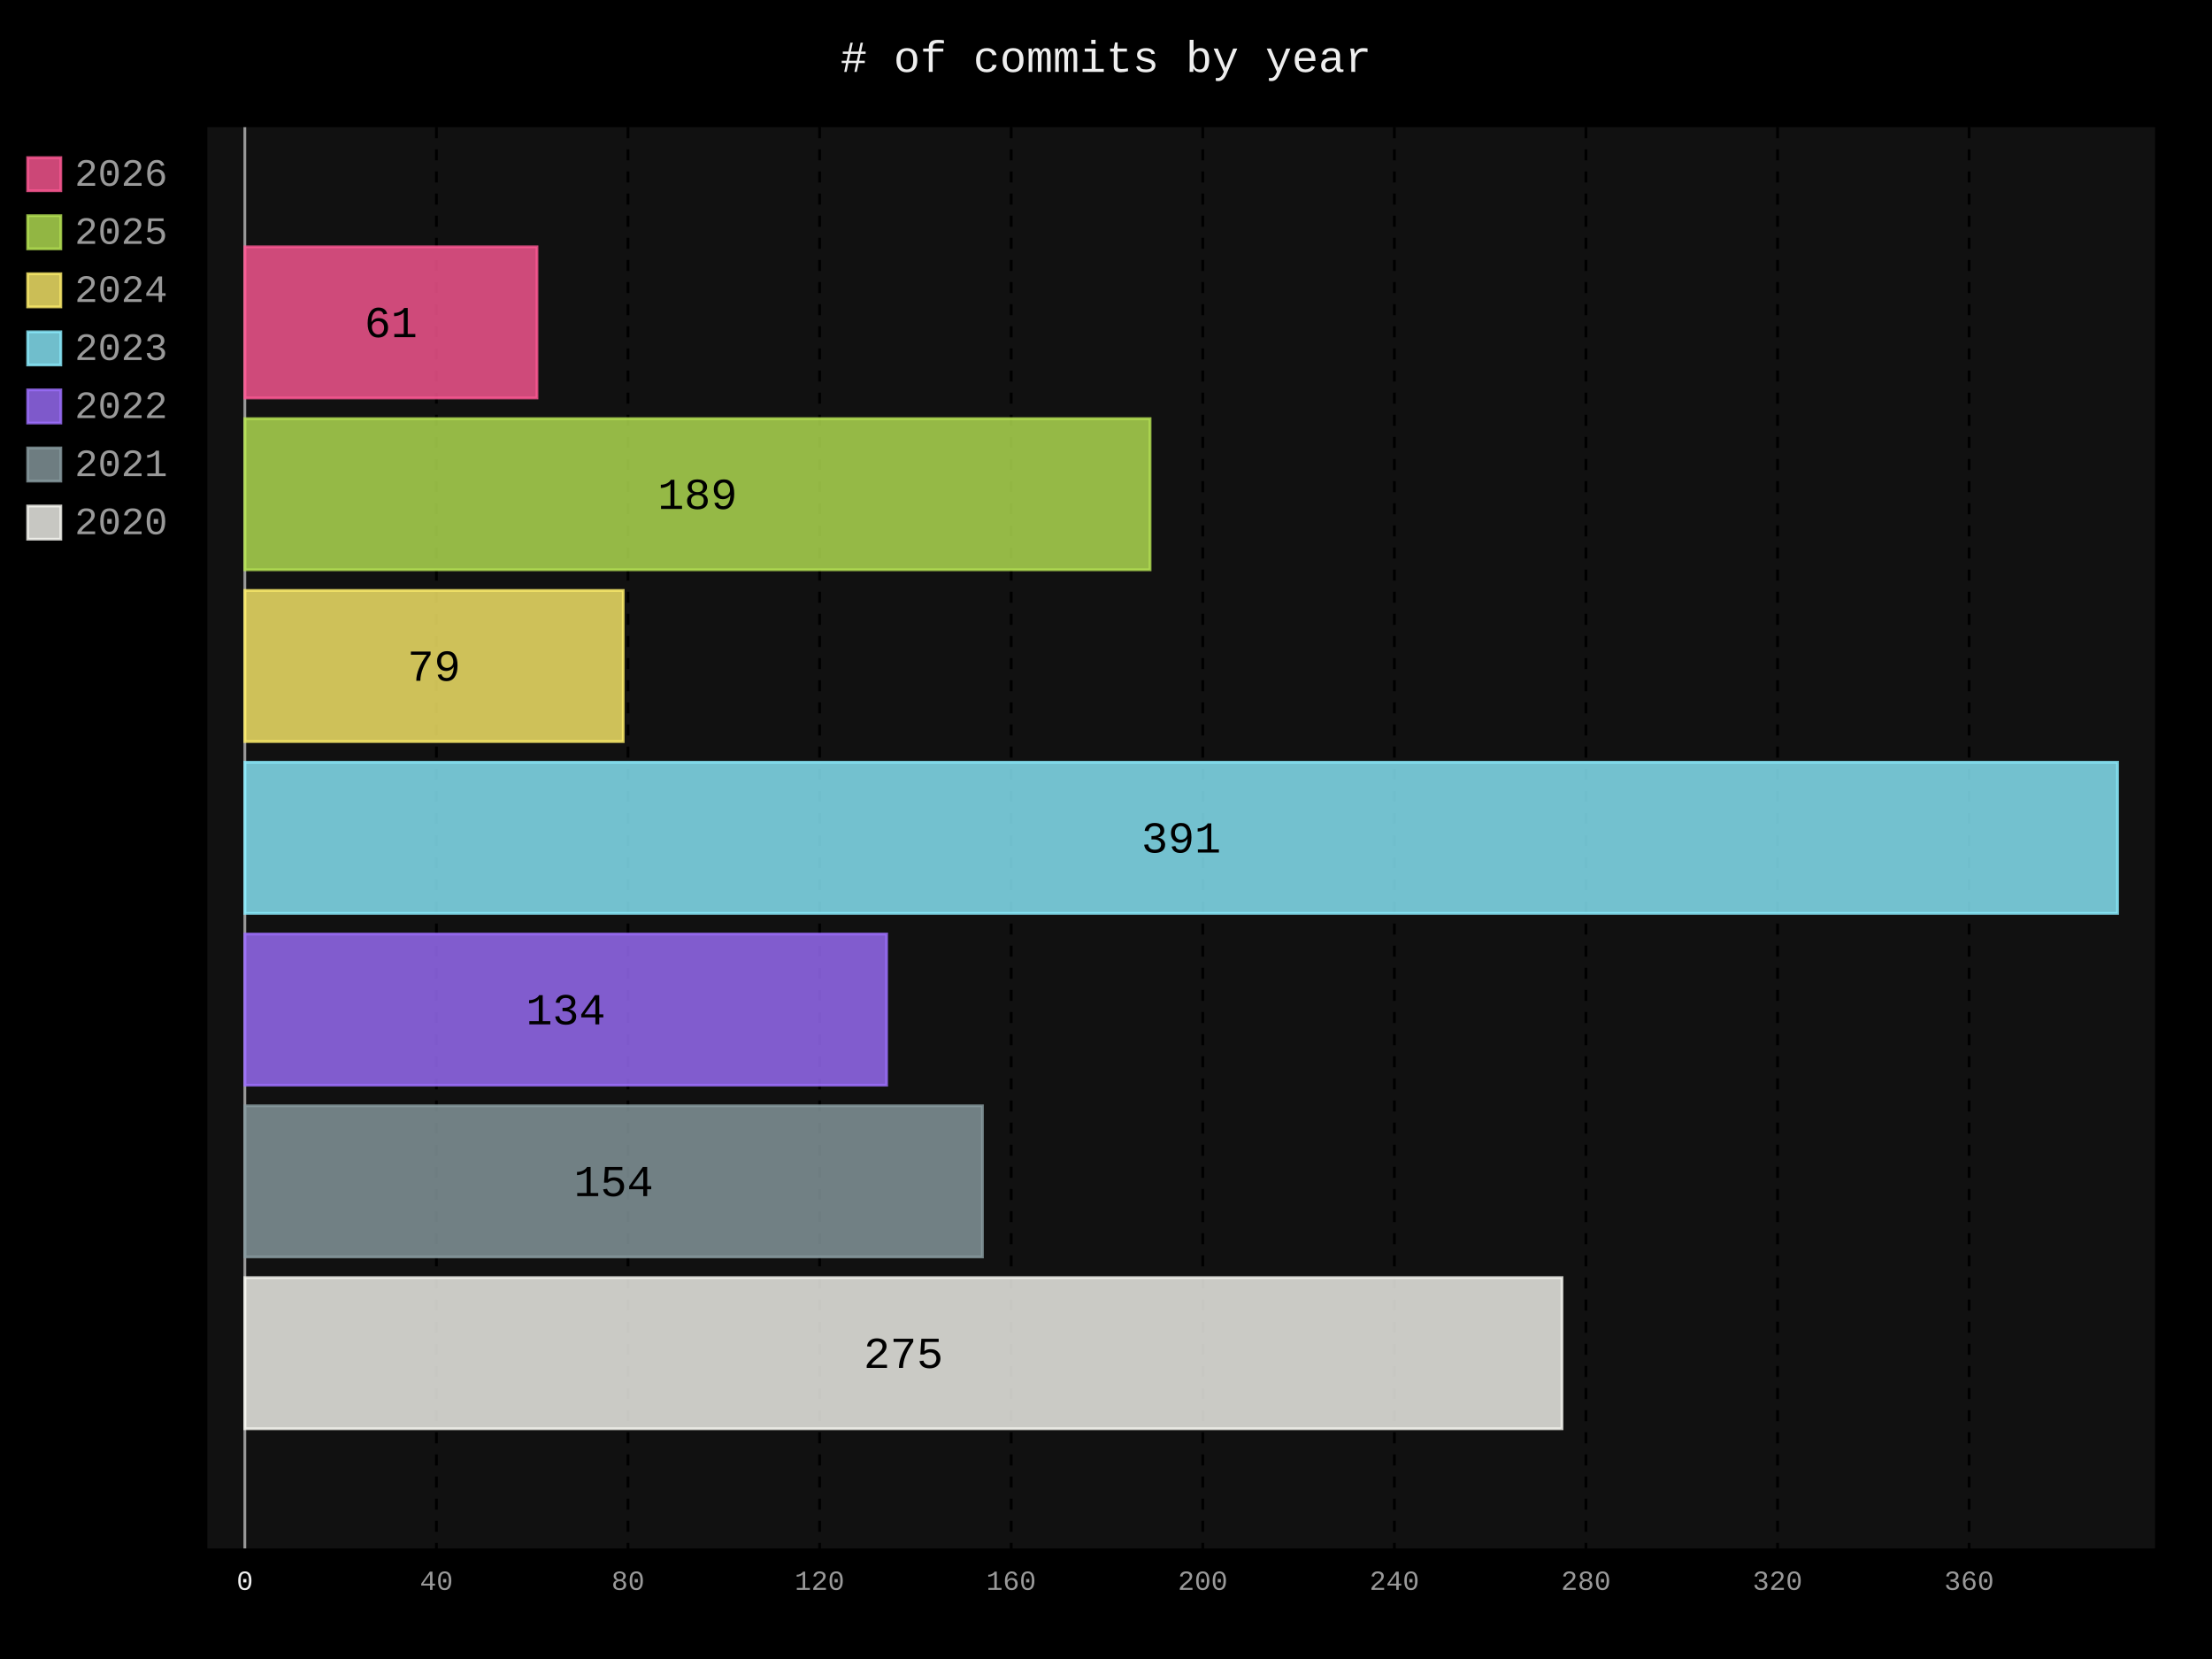
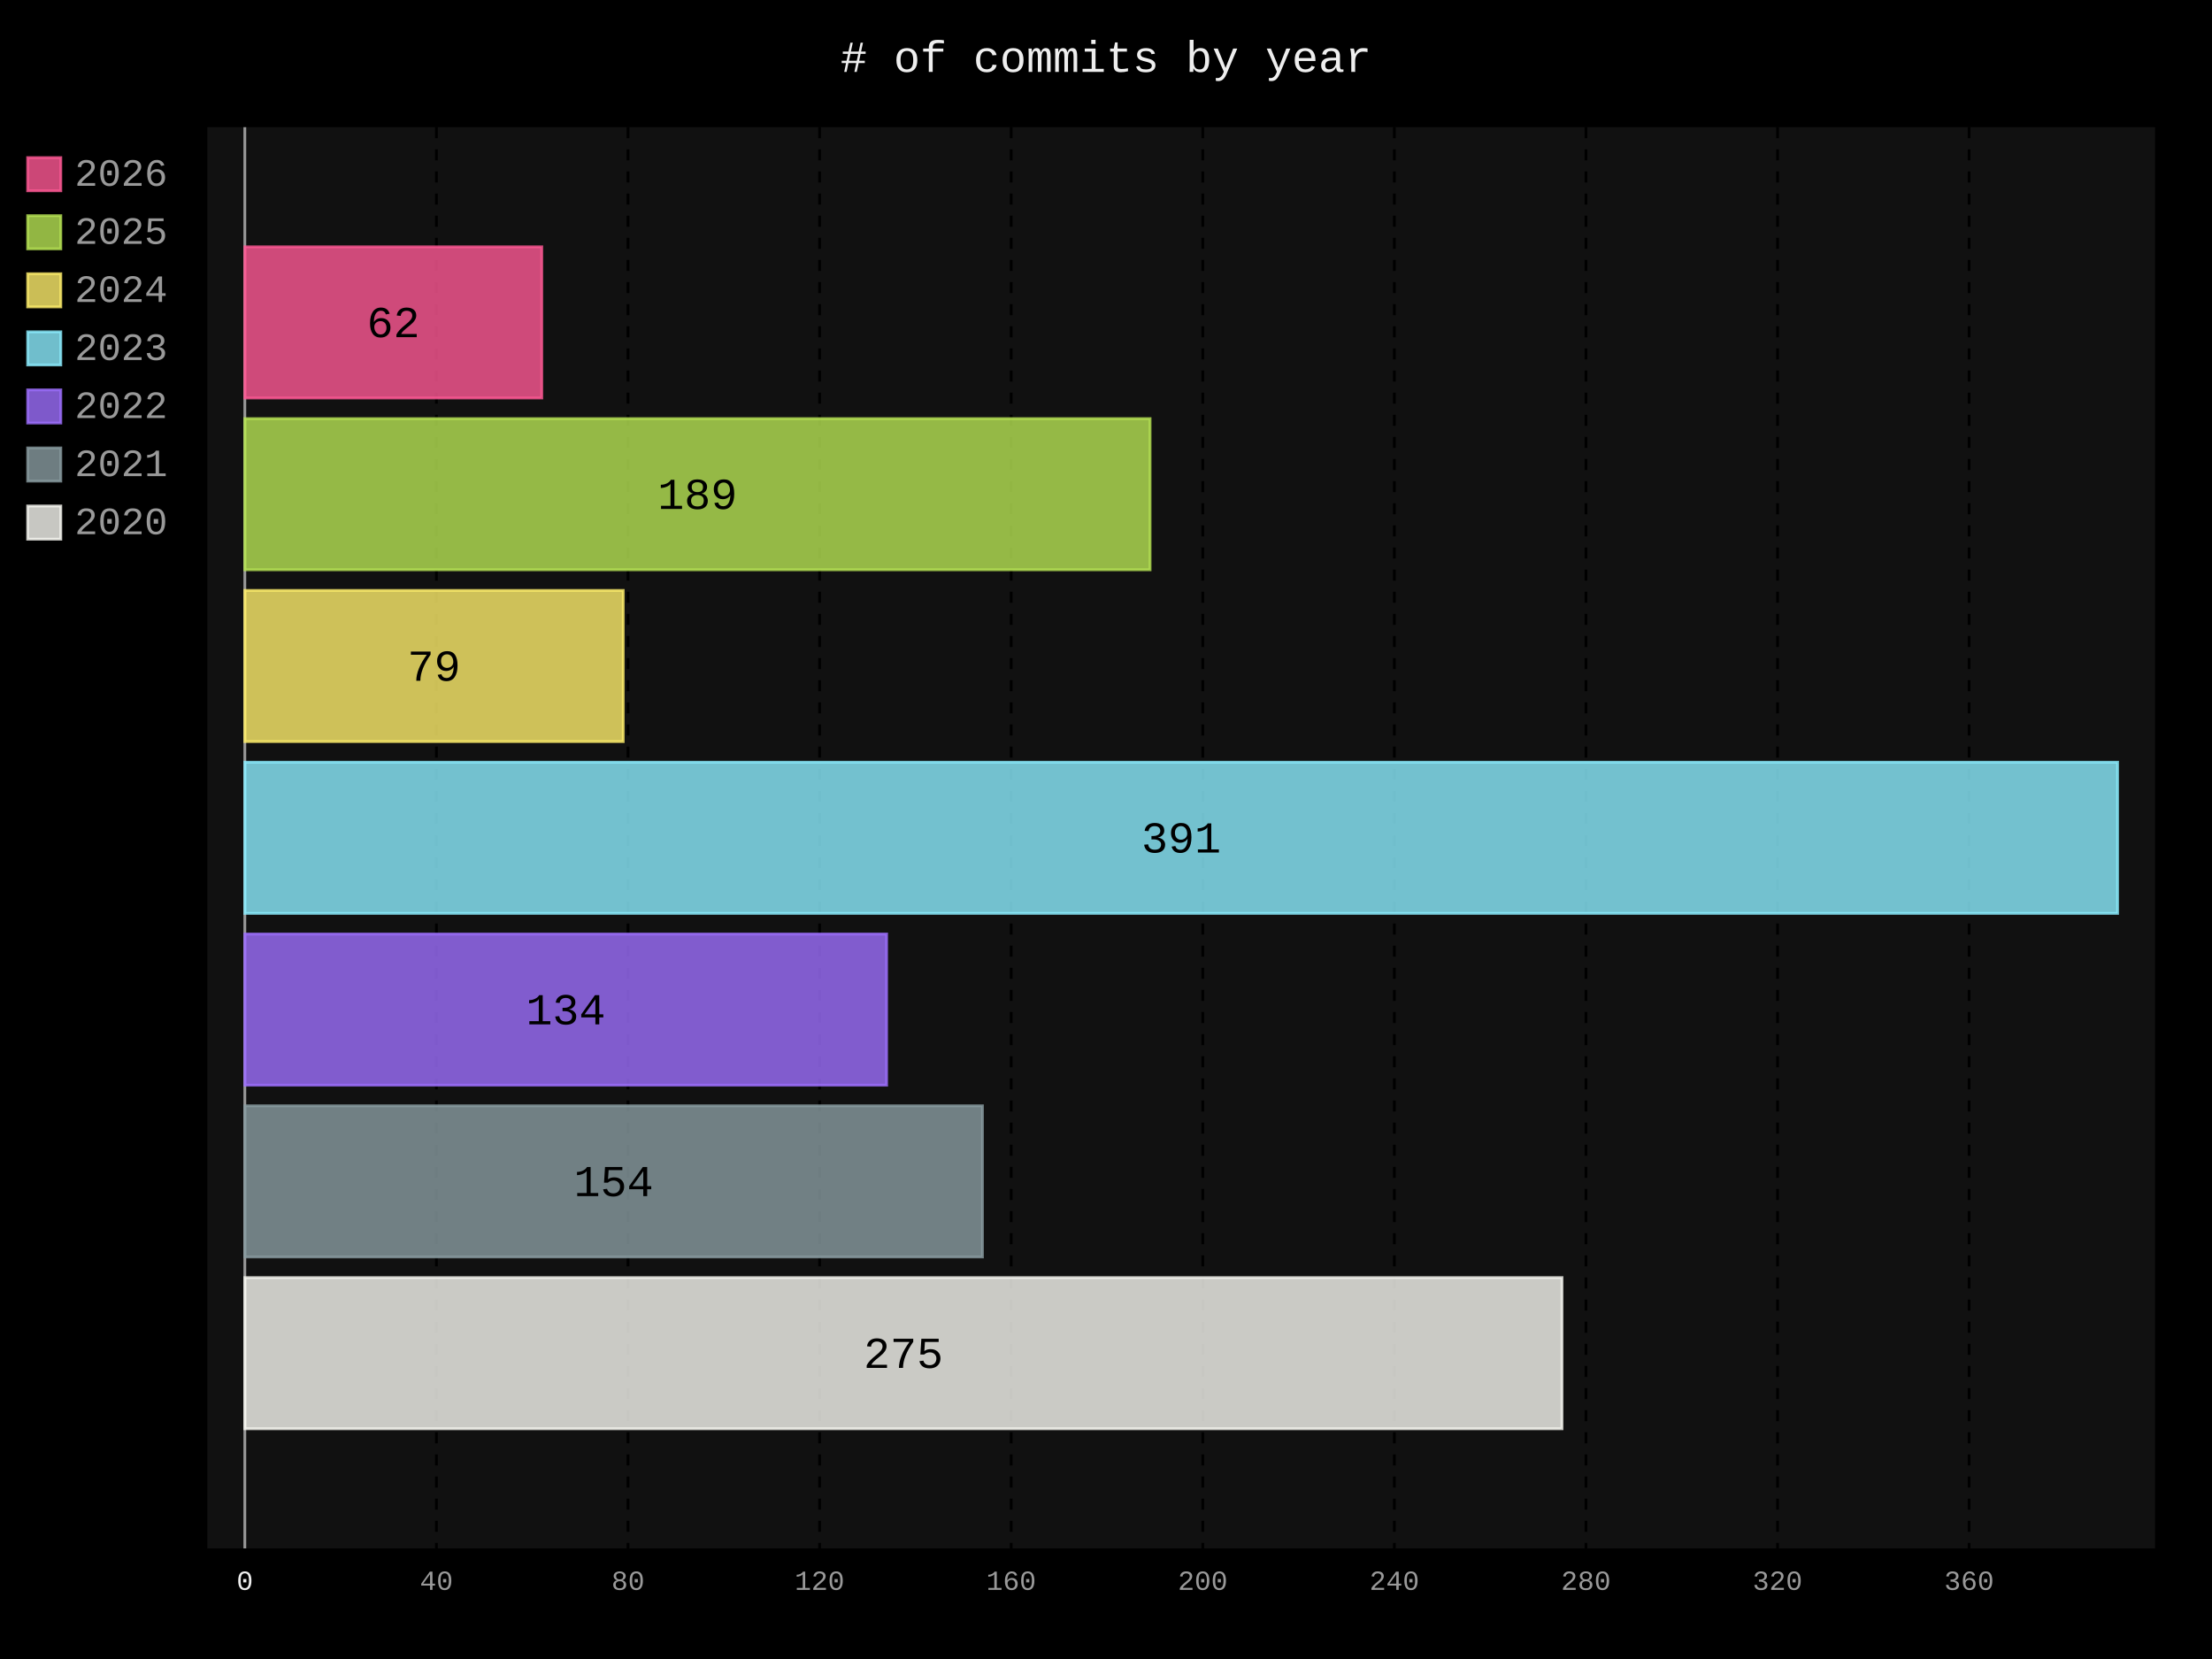
- <svg xmlns="http://www.w3.org/2000/svg" id="chart-dc734e1f-1779-452c-9359-4b856348f649" class="pygal-chart" viewBox="0 0 800 600">
+ <svg xmlns="http://www.w3.org/2000/svg" id="chart-ca6172a0-13ba-471e-93ae-b0b0cc14550b" class="pygal-chart" viewBox="0 0 800 600">
  <defs>
-     <style type="text/css">#chart-dc734e1f-1779-452c-9359-4b856348f649{-webkit-user-select:none;-webkit-font-smoothing:antialiased;font-family:Consolas,"Liberation Mono",Menlo,Courier,monospace}#chart-dc734e1f-1779-452c-9359-4b856348f649 .title{font-family:Consolas,"Liberation Mono",Menlo,Courier,monospace;font-size:16px}#chart-dc734e1f-1779-452c-9359-4b856348f649 .legends .legend text{font-family:Consolas,"Liberation Mono",Menlo,Courier,monospace;font-size:14px}#chart-dc734e1f-1779-452c-9359-4b856348f649 .axis text{font-family:Consolas,"Liberation Mono",Menlo,Courier,monospace;font-size:10px}#chart-dc734e1f-1779-452c-9359-4b856348f649 .axis text.major{font-family:Consolas,"Liberation Mono",Menlo,Courier,monospace;font-size:10px}#chart-dc734e1f-1779-452c-9359-4b856348f649 .text-overlay text.value{font-family:Consolas,"Liberation Mono",Menlo,Courier,monospace;font-size:16px}#chart-dc734e1f-1779-452c-9359-4b856348f649 .text-overlay text.label{font-family:Consolas,"Liberation Mono",Menlo,Courier,monospace;font-size:10px}#chart-dc734e1f-1779-452c-9359-4b856348f649 .tooltip{font-family:Consolas,"Liberation Mono",Menlo,Courier,monospace;font-size:14px}#chart-dc734e1f-1779-452c-9359-4b856348f649 text.no_data{font-family:Consolas,"Liberation Mono",Menlo,Courier,monospace;font-size:64px}
- #chart-dc734e1f-1779-452c-9359-4b856348f649{background-color:black}#chart-dc734e1f-1779-452c-9359-4b856348f649 path,#chart-dc734e1f-1779-452c-9359-4b856348f649 line,#chart-dc734e1f-1779-452c-9359-4b856348f649 rect,#chart-dc734e1f-1779-452c-9359-4b856348f649 circle{-webkit-transition:250ms;-moz-transition:250ms;transition:250ms}#chart-dc734e1f-1779-452c-9359-4b856348f649 .graph &gt; .background{fill:black}#chart-dc734e1f-1779-452c-9359-4b856348f649 .plot &gt; .background{fill:#111}#chart-dc734e1f-1779-452c-9359-4b856348f649 .graph{fill:#999}#chart-dc734e1f-1779-452c-9359-4b856348f649 text.no_data{fill:#eee}#chart-dc734e1f-1779-452c-9359-4b856348f649 .title{fill:#eee}#chart-dc734e1f-1779-452c-9359-4b856348f649 .legends .legend text{fill:#999}#chart-dc734e1f-1779-452c-9359-4b856348f649 .legends .legend:hover text{fill:#eee}#chart-dc734e1f-1779-452c-9359-4b856348f649 .axis .line{stroke:#eee}#chart-dc734e1f-1779-452c-9359-4b856348f649 .axis .guide.line{stroke:#555}#chart-dc734e1f-1779-452c-9359-4b856348f649 .axis .major.line{stroke:#999}#chart-dc734e1f-1779-452c-9359-4b856348f649 .axis text.major{fill:#eee}#chart-dc734e1f-1779-452c-9359-4b856348f649 .axis.y .guides:hover .guide.line,#chart-dc734e1f-1779-452c-9359-4b856348f649 .line-graph .axis.x .guides:hover .guide.line,#chart-dc734e1f-1779-452c-9359-4b856348f649 .stackedline-graph .axis.x .guides:hover .guide.line,#chart-dc734e1f-1779-452c-9359-4b856348f649 .xy-graph .axis.x .guides:hover .guide.line{stroke:#eee}#chart-dc734e1f-1779-452c-9359-4b856348f649 .axis .guides:hover text{fill:#eee}#chart-dc734e1f-1779-452c-9359-4b856348f649 .reactive{fill-opacity:.8;stroke-opacity:.8;stroke-width:1}#chart-dc734e1f-1779-452c-9359-4b856348f649 .ci{stroke:#999}#chart-dc734e1f-1779-452c-9359-4b856348f649 .reactive.active,#chart-dc734e1f-1779-452c-9359-4b856348f649 .active .reactive{fill-opacity:.4;stroke-opacity:.9;stroke-width:4}#chart-dc734e1f-1779-452c-9359-4b856348f649 .ci .reactive.active{stroke-width:1.5}#chart-dc734e1f-1779-452c-9359-4b856348f649 .series text{fill:#eee}#chart-dc734e1f-1779-452c-9359-4b856348f649 .tooltip rect{fill:#111;stroke:#eee;-webkit-transition:opacity 250ms;-moz-transition:opacity 250ms;transition:opacity 250ms}#chart-dc734e1f-1779-452c-9359-4b856348f649 .tooltip .label{fill:#999}#chart-dc734e1f-1779-452c-9359-4b856348f649 .tooltip .label{fill:#999}#chart-dc734e1f-1779-452c-9359-4b856348f649 .tooltip .legend{font-size:.8em;fill:#555}#chart-dc734e1f-1779-452c-9359-4b856348f649 .tooltip .x_label{font-size:.6em;fill:#eee}#chart-dc734e1f-1779-452c-9359-4b856348f649 .tooltip .xlink{font-size:.5em;text-decoration:underline}#chart-dc734e1f-1779-452c-9359-4b856348f649 .tooltip .value{font-size:1.5em}#chart-dc734e1f-1779-452c-9359-4b856348f649 .bound{font-size:.5em}#chart-dc734e1f-1779-452c-9359-4b856348f649 .max-value{font-size:.75em;fill:#555}#chart-dc734e1f-1779-452c-9359-4b856348f649 .map-element{fill:#111;stroke:#555 !important}#chart-dc734e1f-1779-452c-9359-4b856348f649 .map-element .reactive{fill-opacity:inherit;stroke-opacity:inherit}#chart-dc734e1f-1779-452c-9359-4b856348f649 .color-0,#chart-dc734e1f-1779-452c-9359-4b856348f649 .color-0 a:visited{stroke:#ff5995;fill:#ff5995}#chart-dc734e1f-1779-452c-9359-4b856348f649 .color-1,#chart-dc734e1f-1779-452c-9359-4b856348f649 .color-1 a:visited{stroke:#b6e354;fill:#b6e354}#chart-dc734e1f-1779-452c-9359-4b856348f649 .color-2,#chart-dc734e1f-1779-452c-9359-4b856348f649 .color-2 a:visited{stroke:#feed6c;fill:#feed6c}#chart-dc734e1f-1779-452c-9359-4b856348f649 .color-3,#chart-dc734e1f-1779-452c-9359-4b856348f649 .color-3 a:visited{stroke:#8cedff;fill:#8cedff}#chart-dc734e1f-1779-452c-9359-4b856348f649 .color-4,#chart-dc734e1f-1779-452c-9359-4b856348f649 .color-4 a:visited{stroke:#9e6ffe;fill:#9e6ffe}#chart-dc734e1f-1779-452c-9359-4b856348f649 .color-5,#chart-dc734e1f-1779-452c-9359-4b856348f649 .color-5 a:visited{stroke:#899ca1;fill:#899ca1}#chart-dc734e1f-1779-452c-9359-4b856348f649 .color-6,#chart-dc734e1f-1779-452c-9359-4b856348f649 .color-6 a:visited{stroke:#f8f8f2;fill:#f8f8f2}#chart-dc734e1f-1779-452c-9359-4b856348f649 .text-overlay .color-0 text{fill:black}#chart-dc734e1f-1779-452c-9359-4b856348f649 .text-overlay .color-1 text{fill:black}#chart-dc734e1f-1779-452c-9359-4b856348f649 .text-overlay .color-2 text{fill:black}#chart-dc734e1f-1779-452c-9359-4b856348f649 .text-overlay .color-3 text{fill:black}#chart-dc734e1f-1779-452c-9359-4b856348f649 .text-overlay .color-4 text{fill:black}#chart-dc734e1f-1779-452c-9359-4b856348f649 .text-overlay .color-5 text{fill:black}#chart-dc734e1f-1779-452c-9359-4b856348f649 .text-overlay .color-6 text{fill:black}
- #chart-dc734e1f-1779-452c-9359-4b856348f649 text.no_data{text-anchor:middle}#chart-dc734e1f-1779-452c-9359-4b856348f649 .guide.line{fill:none}#chart-dc734e1f-1779-452c-9359-4b856348f649 .centered{text-anchor:middle}#chart-dc734e1f-1779-452c-9359-4b856348f649 .title{text-anchor:middle}#chart-dc734e1f-1779-452c-9359-4b856348f649 .legends .legend text{fill-opacity:1}#chart-dc734e1f-1779-452c-9359-4b856348f649 .axis.x text{text-anchor:middle}#chart-dc734e1f-1779-452c-9359-4b856348f649 .axis.x:not(.web) text[transform]{text-anchor:start}#chart-dc734e1f-1779-452c-9359-4b856348f649 .axis.x:not(.web) text[transform].backwards{text-anchor:end}#chart-dc734e1f-1779-452c-9359-4b856348f649 .axis.y text{text-anchor:end}#chart-dc734e1f-1779-452c-9359-4b856348f649 .axis.y text[transform].backwards{text-anchor:start}#chart-dc734e1f-1779-452c-9359-4b856348f649 .axis.y2 text{text-anchor:start}#chart-dc734e1f-1779-452c-9359-4b856348f649 .axis.y2 text[transform].backwards{text-anchor:end}#chart-dc734e1f-1779-452c-9359-4b856348f649 .axis .guide.line{stroke-dasharray:4,4;stroke:black}#chart-dc734e1f-1779-452c-9359-4b856348f649 .axis .major.guide.line{stroke-dasharray:6,6;stroke:black}#chart-dc734e1f-1779-452c-9359-4b856348f649 .horizontal .axis.y .guide.line,#chart-dc734e1f-1779-452c-9359-4b856348f649 .horizontal .axis.y2 .guide.line,#chart-dc734e1f-1779-452c-9359-4b856348f649 .vertical .axis.x .guide.line{opacity:0}#chart-dc734e1f-1779-452c-9359-4b856348f649 .horizontal .axis.always_show .guide.line,#chart-dc734e1f-1779-452c-9359-4b856348f649 .vertical .axis.always_show .guide.line{opacity:1 !important}#chart-dc734e1f-1779-452c-9359-4b856348f649 .axis.y .guides:hover .guide.line,#chart-dc734e1f-1779-452c-9359-4b856348f649 .axis.y2 .guides:hover .guide.line,#chart-dc734e1f-1779-452c-9359-4b856348f649 .axis.x .guides:hover .guide.line{opacity:1}#chart-dc734e1f-1779-452c-9359-4b856348f649 .axis .guides:hover text{opacity:1}#chart-dc734e1f-1779-452c-9359-4b856348f649 .nofill{fill:none}#chart-dc734e1f-1779-452c-9359-4b856348f649 .subtle-fill{fill-opacity:.2}#chart-dc734e1f-1779-452c-9359-4b856348f649 .dot{stroke-width:1px;fill-opacity:1;stroke-opacity:1}#chart-dc734e1f-1779-452c-9359-4b856348f649 .dot.active{stroke-width:5px}#chart-dc734e1f-1779-452c-9359-4b856348f649 .dot.negative{fill:transparent}#chart-dc734e1f-1779-452c-9359-4b856348f649 text,#chart-dc734e1f-1779-452c-9359-4b856348f649 tspan{stroke:none !important}#chart-dc734e1f-1779-452c-9359-4b856348f649 .series text.active{opacity:1}#chart-dc734e1f-1779-452c-9359-4b856348f649 .tooltip rect{fill-opacity:.95;stroke-width:.5}#chart-dc734e1f-1779-452c-9359-4b856348f649 .tooltip text{fill-opacity:1}#chart-dc734e1f-1779-452c-9359-4b856348f649 .showable{visibility:hidden}#chart-dc734e1f-1779-452c-9359-4b856348f649 .showable.shown{visibility:visible}#chart-dc734e1f-1779-452c-9359-4b856348f649 .gauge-background{fill:rgba(229,229,229,1);stroke:none}#chart-dc734e1f-1779-452c-9359-4b856348f649 .bg-lines{stroke:black;stroke-width:2px}</style>
+     <style type="text/css">#chart-ca6172a0-13ba-471e-93ae-b0b0cc14550b{-webkit-user-select:none;-webkit-font-smoothing:antialiased;font-family:Consolas,"Liberation Mono",Menlo,Courier,monospace}#chart-ca6172a0-13ba-471e-93ae-b0b0cc14550b .title{font-family:Consolas,"Liberation Mono",Menlo,Courier,monospace;font-size:16px}#chart-ca6172a0-13ba-471e-93ae-b0b0cc14550b .legends .legend text{font-family:Consolas,"Liberation Mono",Menlo,Courier,monospace;font-size:14px}#chart-ca6172a0-13ba-471e-93ae-b0b0cc14550b .axis text{font-family:Consolas,"Liberation Mono",Menlo,Courier,monospace;font-size:10px}#chart-ca6172a0-13ba-471e-93ae-b0b0cc14550b .axis text.major{font-family:Consolas,"Liberation Mono",Menlo,Courier,monospace;font-size:10px}#chart-ca6172a0-13ba-471e-93ae-b0b0cc14550b .text-overlay text.value{font-family:Consolas,"Liberation Mono",Menlo,Courier,monospace;font-size:16px}#chart-ca6172a0-13ba-471e-93ae-b0b0cc14550b .text-overlay text.label{font-family:Consolas,"Liberation Mono",Menlo,Courier,monospace;font-size:10px}#chart-ca6172a0-13ba-471e-93ae-b0b0cc14550b .tooltip{font-family:Consolas,"Liberation Mono",Menlo,Courier,monospace;font-size:14px}#chart-ca6172a0-13ba-471e-93ae-b0b0cc14550b text.no_data{font-family:Consolas,"Liberation Mono",Menlo,Courier,monospace;font-size:64px}
+ #chart-ca6172a0-13ba-471e-93ae-b0b0cc14550b{background-color:black}#chart-ca6172a0-13ba-471e-93ae-b0b0cc14550b path,#chart-ca6172a0-13ba-471e-93ae-b0b0cc14550b line,#chart-ca6172a0-13ba-471e-93ae-b0b0cc14550b rect,#chart-ca6172a0-13ba-471e-93ae-b0b0cc14550b circle{-webkit-transition:250ms;-moz-transition:250ms;transition:250ms}#chart-ca6172a0-13ba-471e-93ae-b0b0cc14550b .graph &gt; .background{fill:black}#chart-ca6172a0-13ba-471e-93ae-b0b0cc14550b .plot &gt; .background{fill:#111}#chart-ca6172a0-13ba-471e-93ae-b0b0cc14550b .graph{fill:#999}#chart-ca6172a0-13ba-471e-93ae-b0b0cc14550b text.no_data{fill:#eee}#chart-ca6172a0-13ba-471e-93ae-b0b0cc14550b .title{fill:#eee}#chart-ca6172a0-13ba-471e-93ae-b0b0cc14550b .legends .legend text{fill:#999}#chart-ca6172a0-13ba-471e-93ae-b0b0cc14550b .legends .legend:hover text{fill:#eee}#chart-ca6172a0-13ba-471e-93ae-b0b0cc14550b .axis .line{stroke:#eee}#chart-ca6172a0-13ba-471e-93ae-b0b0cc14550b .axis .guide.line{stroke:#555}#chart-ca6172a0-13ba-471e-93ae-b0b0cc14550b .axis .major.line{stroke:#999}#chart-ca6172a0-13ba-471e-93ae-b0b0cc14550b .axis text.major{fill:#eee}#chart-ca6172a0-13ba-471e-93ae-b0b0cc14550b .axis.y .guides:hover .guide.line,#chart-ca6172a0-13ba-471e-93ae-b0b0cc14550b .line-graph .axis.x .guides:hover .guide.line,#chart-ca6172a0-13ba-471e-93ae-b0b0cc14550b .stackedline-graph .axis.x .guides:hover .guide.line,#chart-ca6172a0-13ba-471e-93ae-b0b0cc14550b .xy-graph .axis.x .guides:hover .guide.line{stroke:#eee}#chart-ca6172a0-13ba-471e-93ae-b0b0cc14550b .axis .guides:hover text{fill:#eee}#chart-ca6172a0-13ba-471e-93ae-b0b0cc14550b .reactive{fill-opacity:.8;stroke-opacity:.8;stroke-width:1}#chart-ca6172a0-13ba-471e-93ae-b0b0cc14550b .ci{stroke:#999}#chart-ca6172a0-13ba-471e-93ae-b0b0cc14550b .reactive.active,#chart-ca6172a0-13ba-471e-93ae-b0b0cc14550b .active .reactive{fill-opacity:.4;stroke-opacity:.9;stroke-width:4}#chart-ca6172a0-13ba-471e-93ae-b0b0cc14550b .ci .reactive.active{stroke-width:1.5}#chart-ca6172a0-13ba-471e-93ae-b0b0cc14550b .series text{fill:#eee}#chart-ca6172a0-13ba-471e-93ae-b0b0cc14550b .tooltip rect{fill:#111;stroke:#eee;-webkit-transition:opacity 250ms;-moz-transition:opacity 250ms;transition:opacity 250ms}#chart-ca6172a0-13ba-471e-93ae-b0b0cc14550b .tooltip .label{fill:#999}#chart-ca6172a0-13ba-471e-93ae-b0b0cc14550b .tooltip .label{fill:#999}#chart-ca6172a0-13ba-471e-93ae-b0b0cc14550b .tooltip .legend{font-size:.8em;fill:#555}#chart-ca6172a0-13ba-471e-93ae-b0b0cc14550b .tooltip .x_label{font-size:.6em;fill:#eee}#chart-ca6172a0-13ba-471e-93ae-b0b0cc14550b .tooltip .xlink{font-size:.5em;text-decoration:underline}#chart-ca6172a0-13ba-471e-93ae-b0b0cc14550b .tooltip .value{font-size:1.5em}#chart-ca6172a0-13ba-471e-93ae-b0b0cc14550b .bound{font-size:.5em}#chart-ca6172a0-13ba-471e-93ae-b0b0cc14550b .max-value{font-size:.75em;fill:#555}#chart-ca6172a0-13ba-471e-93ae-b0b0cc14550b .map-element{fill:#111;stroke:#555 !important}#chart-ca6172a0-13ba-471e-93ae-b0b0cc14550b .map-element .reactive{fill-opacity:inherit;stroke-opacity:inherit}#chart-ca6172a0-13ba-471e-93ae-b0b0cc14550b .color-0,#chart-ca6172a0-13ba-471e-93ae-b0b0cc14550b .color-0 a:visited{stroke:#ff5995;fill:#ff5995}#chart-ca6172a0-13ba-471e-93ae-b0b0cc14550b .color-1,#chart-ca6172a0-13ba-471e-93ae-b0b0cc14550b .color-1 a:visited{stroke:#b6e354;fill:#b6e354}#chart-ca6172a0-13ba-471e-93ae-b0b0cc14550b .color-2,#chart-ca6172a0-13ba-471e-93ae-b0b0cc14550b .color-2 a:visited{stroke:#feed6c;fill:#feed6c}#chart-ca6172a0-13ba-471e-93ae-b0b0cc14550b .color-3,#chart-ca6172a0-13ba-471e-93ae-b0b0cc14550b .color-3 a:visited{stroke:#8cedff;fill:#8cedff}#chart-ca6172a0-13ba-471e-93ae-b0b0cc14550b .color-4,#chart-ca6172a0-13ba-471e-93ae-b0b0cc14550b .color-4 a:visited{stroke:#9e6ffe;fill:#9e6ffe}#chart-ca6172a0-13ba-471e-93ae-b0b0cc14550b .color-5,#chart-ca6172a0-13ba-471e-93ae-b0b0cc14550b .color-5 a:visited{stroke:#899ca1;fill:#899ca1}#chart-ca6172a0-13ba-471e-93ae-b0b0cc14550b .color-6,#chart-ca6172a0-13ba-471e-93ae-b0b0cc14550b .color-6 a:visited{stroke:#f8f8f2;fill:#f8f8f2}#chart-ca6172a0-13ba-471e-93ae-b0b0cc14550b .text-overlay .color-0 text{fill:black}#chart-ca6172a0-13ba-471e-93ae-b0b0cc14550b .text-overlay .color-1 text{fill:black}#chart-ca6172a0-13ba-471e-93ae-b0b0cc14550b .text-overlay .color-2 text{fill:black}#chart-ca6172a0-13ba-471e-93ae-b0b0cc14550b .text-overlay .color-3 text{fill:black}#chart-ca6172a0-13ba-471e-93ae-b0b0cc14550b .text-overlay .color-4 text{fill:black}#chart-ca6172a0-13ba-471e-93ae-b0b0cc14550b .text-overlay .color-5 text{fill:black}#chart-ca6172a0-13ba-471e-93ae-b0b0cc14550b .text-overlay .color-6 text{fill:black}
+ #chart-ca6172a0-13ba-471e-93ae-b0b0cc14550b text.no_data{text-anchor:middle}#chart-ca6172a0-13ba-471e-93ae-b0b0cc14550b .guide.line{fill:none}#chart-ca6172a0-13ba-471e-93ae-b0b0cc14550b .centered{text-anchor:middle}#chart-ca6172a0-13ba-471e-93ae-b0b0cc14550b .title{text-anchor:middle}#chart-ca6172a0-13ba-471e-93ae-b0b0cc14550b .legends .legend text{fill-opacity:1}#chart-ca6172a0-13ba-471e-93ae-b0b0cc14550b .axis.x text{text-anchor:middle}#chart-ca6172a0-13ba-471e-93ae-b0b0cc14550b .axis.x:not(.web) text[transform]{text-anchor:start}#chart-ca6172a0-13ba-471e-93ae-b0b0cc14550b .axis.x:not(.web) text[transform].backwards{text-anchor:end}#chart-ca6172a0-13ba-471e-93ae-b0b0cc14550b .axis.y text{text-anchor:end}#chart-ca6172a0-13ba-471e-93ae-b0b0cc14550b .axis.y text[transform].backwards{text-anchor:start}#chart-ca6172a0-13ba-471e-93ae-b0b0cc14550b .axis.y2 text{text-anchor:start}#chart-ca6172a0-13ba-471e-93ae-b0b0cc14550b .axis.y2 text[transform].backwards{text-anchor:end}#chart-ca6172a0-13ba-471e-93ae-b0b0cc14550b .axis .guide.line{stroke-dasharray:4,4;stroke:black}#chart-ca6172a0-13ba-471e-93ae-b0b0cc14550b .axis .major.guide.line{stroke-dasharray:6,6;stroke:black}#chart-ca6172a0-13ba-471e-93ae-b0b0cc14550b .horizontal .axis.y .guide.line,#chart-ca6172a0-13ba-471e-93ae-b0b0cc14550b .horizontal .axis.y2 .guide.line,#chart-ca6172a0-13ba-471e-93ae-b0b0cc14550b .vertical .axis.x .guide.line{opacity:0}#chart-ca6172a0-13ba-471e-93ae-b0b0cc14550b .horizontal .axis.always_show .guide.line,#chart-ca6172a0-13ba-471e-93ae-b0b0cc14550b .vertical .axis.always_show .guide.line{opacity:1 !important}#chart-ca6172a0-13ba-471e-93ae-b0b0cc14550b .axis.y .guides:hover .guide.line,#chart-ca6172a0-13ba-471e-93ae-b0b0cc14550b .axis.y2 .guides:hover .guide.line,#chart-ca6172a0-13ba-471e-93ae-b0b0cc14550b .axis.x .guides:hover .guide.line{opacity:1}#chart-ca6172a0-13ba-471e-93ae-b0b0cc14550b .axis .guides:hover text{opacity:1}#chart-ca6172a0-13ba-471e-93ae-b0b0cc14550b .nofill{fill:none}#chart-ca6172a0-13ba-471e-93ae-b0b0cc14550b .subtle-fill{fill-opacity:.2}#chart-ca6172a0-13ba-471e-93ae-b0b0cc14550b .dot{stroke-width:1px;fill-opacity:1;stroke-opacity:1}#chart-ca6172a0-13ba-471e-93ae-b0b0cc14550b .dot.active{stroke-width:5px}#chart-ca6172a0-13ba-471e-93ae-b0b0cc14550b .dot.negative{fill:transparent}#chart-ca6172a0-13ba-471e-93ae-b0b0cc14550b text,#chart-ca6172a0-13ba-471e-93ae-b0b0cc14550b tspan{stroke:none !important}#chart-ca6172a0-13ba-471e-93ae-b0b0cc14550b .series text.active{opacity:1}#chart-ca6172a0-13ba-471e-93ae-b0b0cc14550b .tooltip rect{fill-opacity:.95;stroke-width:.5}#chart-ca6172a0-13ba-471e-93ae-b0b0cc14550b .tooltip text{fill-opacity:1}#chart-ca6172a0-13ba-471e-93ae-b0b0cc14550b .showable{visibility:hidden}#chart-ca6172a0-13ba-471e-93ae-b0b0cc14550b .showable.shown{visibility:visible}#chart-ca6172a0-13ba-471e-93ae-b0b0cc14550b .gauge-background{fill:rgba(229,229,229,1);stroke:none}#chart-ca6172a0-13ba-471e-93ae-b0b0cc14550b .bg-lines{stroke:black;stroke-width:2px}</style>
  </defs>
  <g class="graph horizontalbar-graph horizontal">
    <rect x="0" y="0" width="800" height="600" class="background" />
    <g transform="translate(75, 46)" class="plot">
      <rect x="0" y="0" width="704.4" height="514" class="background" />
      <g class="axis x always_show">
        <g class="guides">
          <path d="M13.546 0 v514" class="axis major line" />
          <text x="13.546" y="529.0" class="major">0</text>
        </g>
        <g class="guides">
          <path d="M82.836 0 v514" class="guide line" />
          <text x="82.836" y="529.0" class="">40</text>
        </g>
        <g class="guides">
          <path d="M152.126 0 v514" class="guide line" />
          <text x="152.126" y="529.0" class="">80</text>
        </g>
        <g class="guides">
          <path d="M221.416 0 v514" class="guide line" />
          <text x="221.416" y="529.0" class="">120</text>
        </g>
        <g class="guides">
          <path d="M290.705 0 v514" class="guide line" />
          <text x="290.705" y="529.0" class="">160</text>
        </g>
        <g class="guides">
          <path d="M359.995 0 v514" class="guide line" />
          <text x="359.995" y="529.0" class="">200</text>
        </g>
        <g class="guides">
          <path d="M429.285 0 v514" class="guide line" />
          <text x="429.285" y="529.0" class="">240</text>
        </g>
        <g class="guides">
          <path d="M498.575 0 v514" class="guide line" />
          <text x="498.575" y="529.0" class="">280</text>
        </g>
        <g class="guides">
          <path d="M567.864 0 v514" class="guide line" />
          <text x="567.864" y="529.0" class="">320</text>
        </g>
        <g class="guides">
          <path d="M637.154 0 v514" class="guide line" />
          <text x="637.154" y="529.0" class="">360</text>
        </g>
      </g>
      <g class="series serie-6 color-6">
        <g class="bars">
          <g class="bar">
            <rect x="13.546" y="416.058" rx="0" ry="0" width="476.367" height="54.676" class="rect reactive tooltip-trigger" />
          </g>
        </g>
      </g>
      <g class="series serie-5 color-5">
        <g class="bars">
          <g class="bar">
            <rect x="13.546" y="353.926" rx="0" ry="0" width="266.766" height="54.676" class="rect reactive tooltip-trigger" />
          </g>
        </g>
      </g>
      <g class="series serie-4 color-4">
        <g class="bars">
          <g class="bar">
            <rect x="13.546" y="291.794" rx="0" ry="0" width="232.121" height="54.676" class="rect reactive tooltip-trigger" />
          </g>
        </g>
      </g>
      <g class="series serie-3 color-3">
        <g class="bars">
          <g class="bar">
            <rect x="13.546" y="229.662" rx="0" ry="0" width="677.308" height="54.676" class="rect reactive tooltip-trigger" />
          </g>
        </g>
      </g>
      <g class="series serie-2 color-2">
        <g class="bars">
          <g class="bar">
            <rect x="13.546" y="167.53" rx="0" ry="0" width="136.847" height="54.676" class="rect reactive tooltip-trigger" />
          </g>
        </g>
      </g>
      <g class="series serie-1 color-1">
        <g class="bars">
          <g class="bar">
            <rect x="13.546" y="105.398" rx="0" ry="0" width="327.394" height="54.676" class="rect reactive tooltip-trigger" />
          </g>
        </g>
      </g>
      <g class="series serie-0 color-0">
        <g class="bars">
          <g class="bar">
-             <rect x="13.546" y="43.266" rx="0" ry="0" width="105.667" height="54.676" class="rect reactive tooltip-trigger" />
+             <rect x="13.546" y="43.266" rx="0" ry="0" width="107.399" height="54.676" class="rect reactive tooltip-trigger" />
          </g>
        </g>
      </g>
    </g>
    <g class="titles">
      <text x="400.0" y="26" class="title plot_title"># of commits by year</text>
    </g>
    <g transform="translate(75, 46)" class="plot overlay">
      <g class="series serie-6 color-6" />
      <g class="series serie-5 color-5" />
      <g class="series serie-4 color-4" />
      <g class="series serie-3 color-3" />
      <g class="series serie-2 color-2" />
      <g class="series serie-1 color-1" />
      <g class="series serie-0 color-0" />
    </g>
    <g transform="translate(75, 46)" class="plot text-overlay">
      <g class="series serie-6 color-6">
        <text text-anchor="middle" x="251.73" y="448.729" class="value">275</text>
      </g>
      <g class="series serie-5 color-5">
        <text text-anchor="middle" x="146.929" y="386.597" class="value">154</text>
      </g>
      <g class="series serie-4 color-4">
        <text text-anchor="middle" x="129.607" y="324.465" class="value">134</text>
      </g>
      <g class="series serie-3 color-3">
        <text text-anchor="middle" x="352.2" y="262.333" class="value">391</text>
      </g>
      <g class="series serie-2 color-2">
        <text text-anchor="middle" x="81.97" y="200.201" class="value">79</text>
      </g>
      <g class="series serie-1 color-1">
        <text text-anchor="middle" x="177.243" y="138.07" class="value">189</text>
      </g>
      <g class="series serie-0 color-0">
-         <text text-anchor="middle" x="66.38" y="75.938" class="value">61</text>
+         <text text-anchor="middle" x="67.246" y="75.938" class="value">62</text>
      </g>
    </g>
    <g transform="translate(75, 46)" class="plot tooltip-overlay">
      <g transform="translate(0 0)" style="opacity: 0" class="tooltip">
        <rect rx="0" ry="0" width="0" height="0" class="tooltip-box" />
        <g class="text" />
      </g>
    </g>
    <g transform="translate(10, 56)" class="legends">
      <g id="activate-serie-0" class="legend reactive activate-serie">
        <rect x="0.0" y="1.0" width="12" height="12" class="color-0 reactive" />
        <text x="17.0" y="11.2">2026</text>
      </g>
      <g id="activate-serie-1" class="legend reactive activate-serie">
        <rect x="0.0" y="22.0" width="12" height="12" class="color-1 reactive" />
        <text x="17.0" y="32.2">2025</text>
      </g>
      <g id="activate-serie-2" class="legend reactive activate-serie">
        <rect x="0.0" y="43.0" width="12" height="12" class="color-2 reactive" />
        <text x="17.0" y="53.2">2024</text>
      </g>
      <g id="activate-serie-3" class="legend reactive activate-serie">
        <rect x="0.0" y="64.0" width="12" height="12" class="color-3 reactive" />
        <text x="17.0" y="74.2">2023</text>
      </g>
      <g id="activate-serie-4" class="legend reactive activate-serie">
        <rect x="0.0" y="85.0" width="12" height="12" class="color-4 reactive" />
        <text x="17.0" y="95.2">2022</text>
      </g>
      <g id="activate-serie-5" class="legend reactive activate-serie">
        <rect x="0.0" y="106.0" width="12" height="12" class="color-5 reactive" />
        <text x="17.0" y="116.2">2021</text>
      </g>
      <g id="activate-serie-6" class="legend reactive activate-serie">
        <rect x="0.0" y="127.0" width="12" height="12" class="color-6 reactive" />
        <text x="17.0" y="137.2">2020</text>
      </g>
    </g>
    <g transform="translate(790, 56)" class="legends" />
  </g>
</svg>
